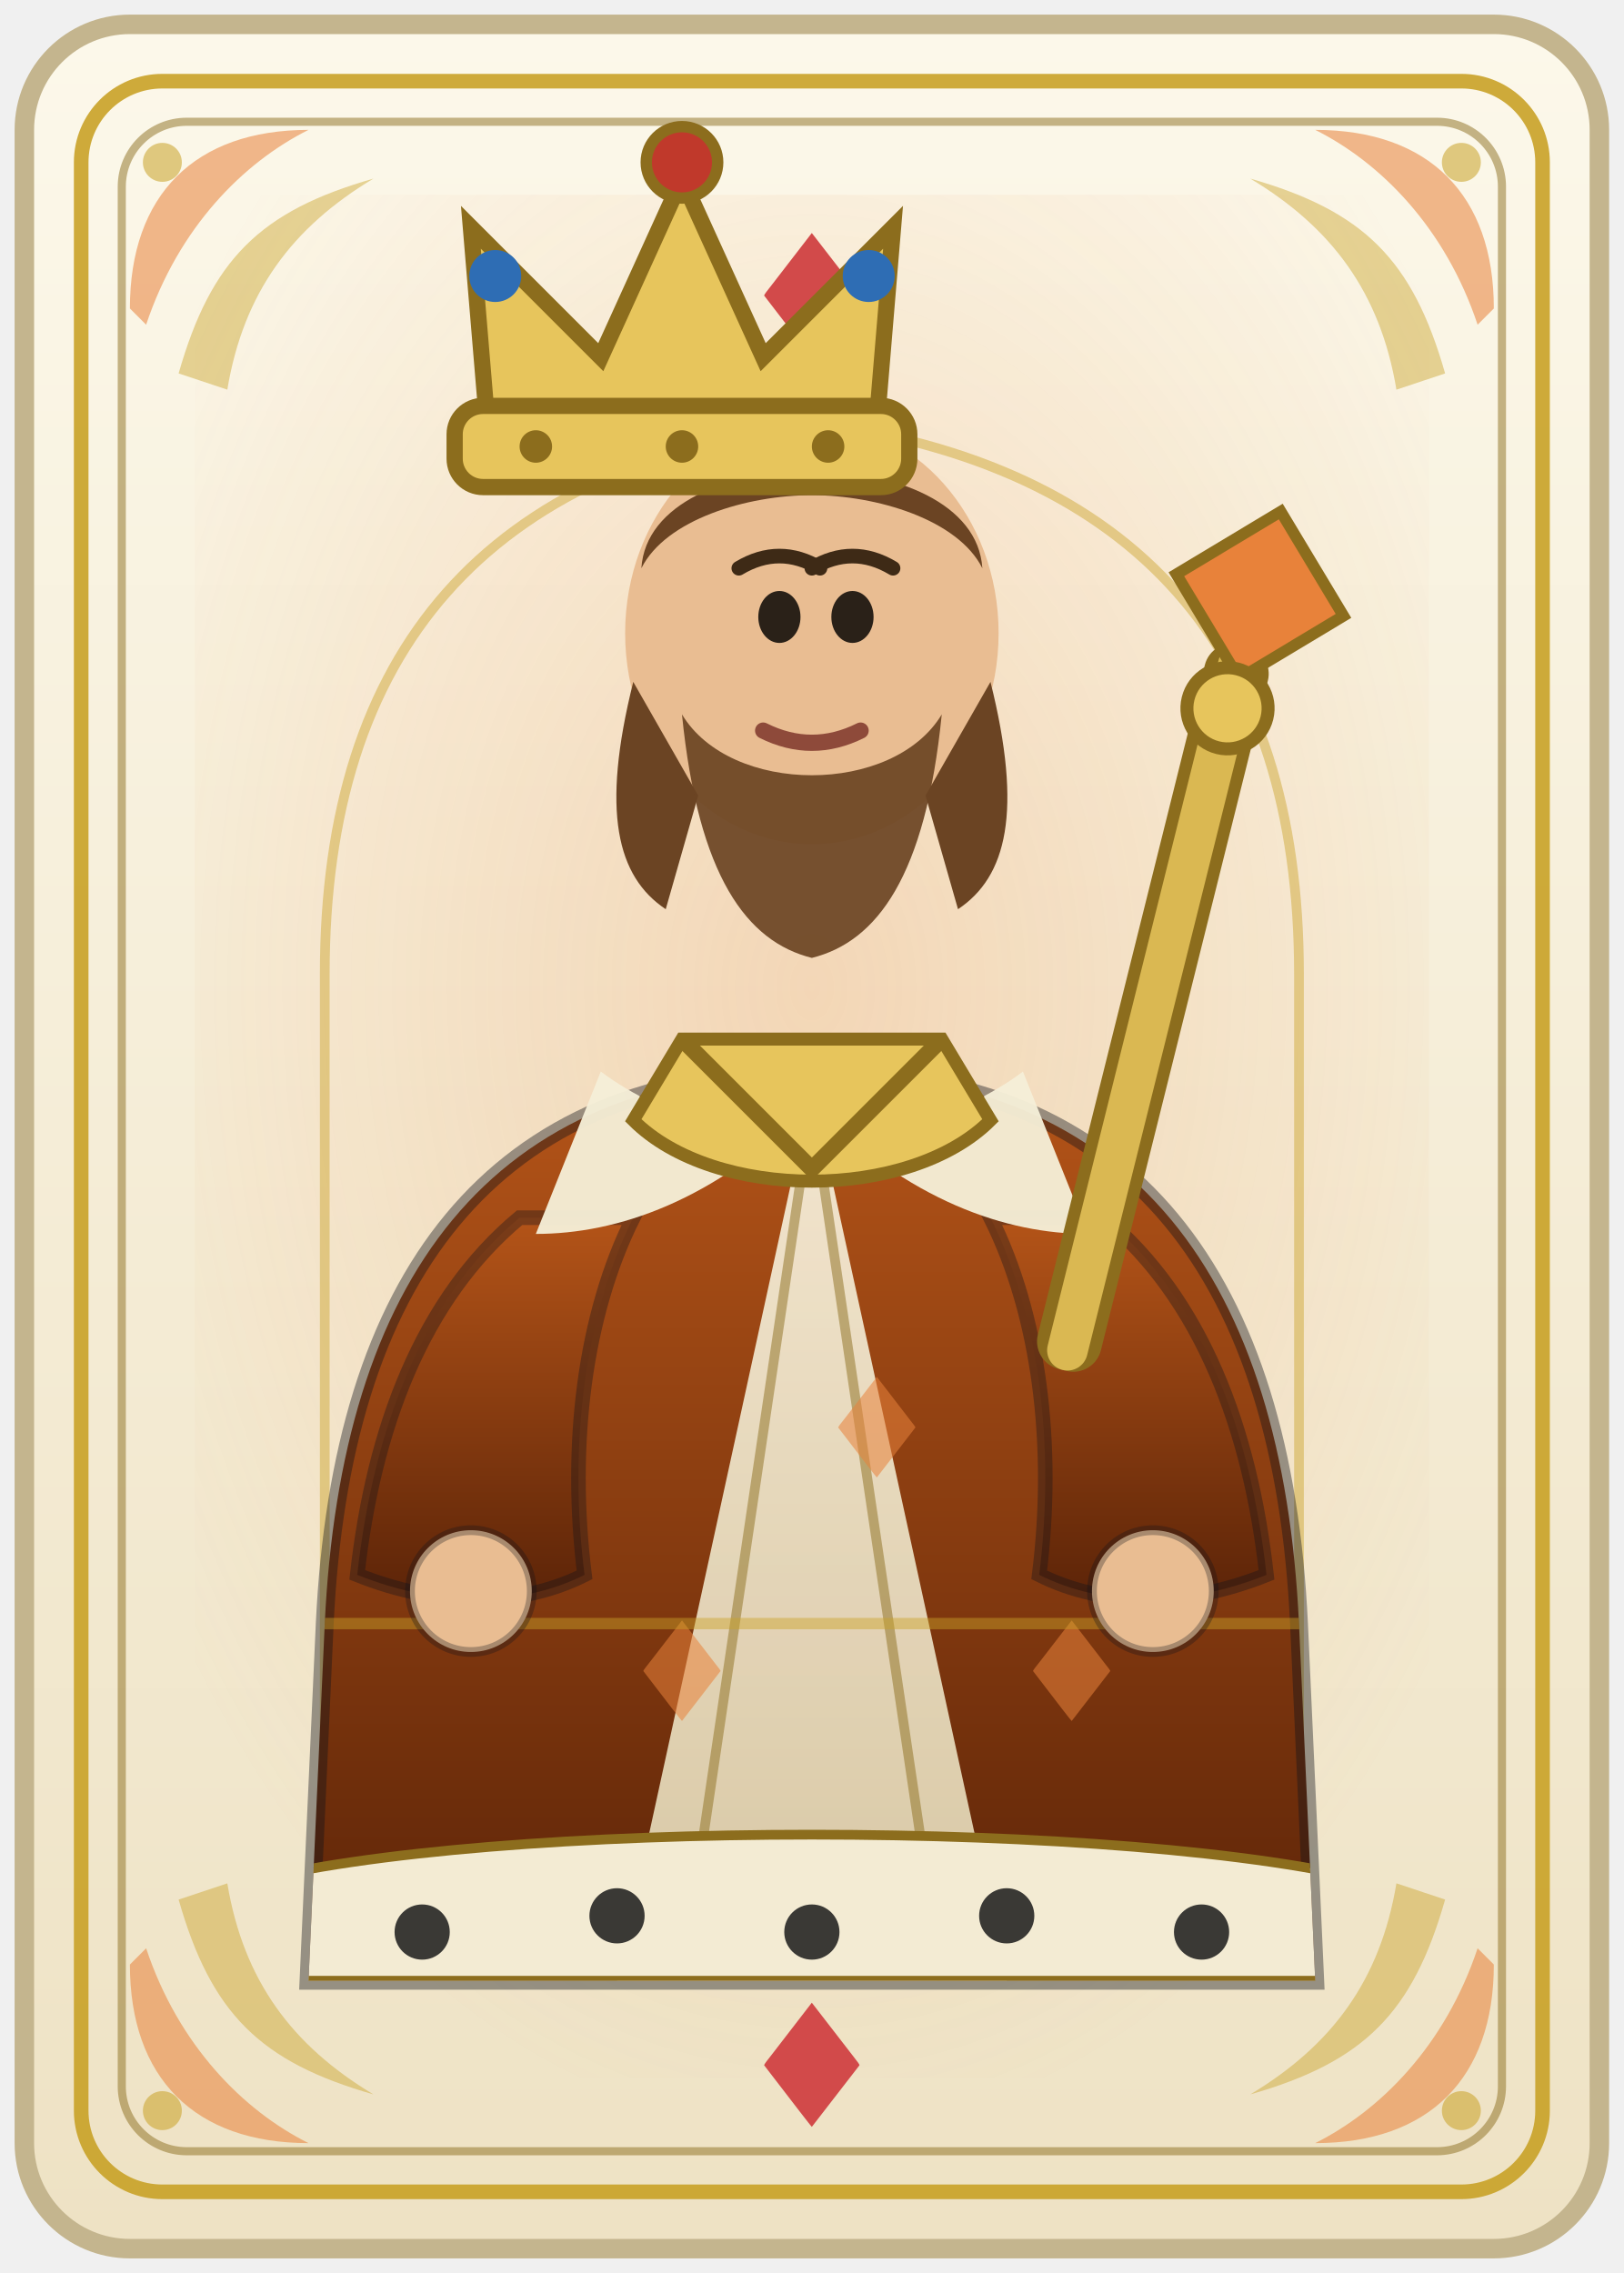
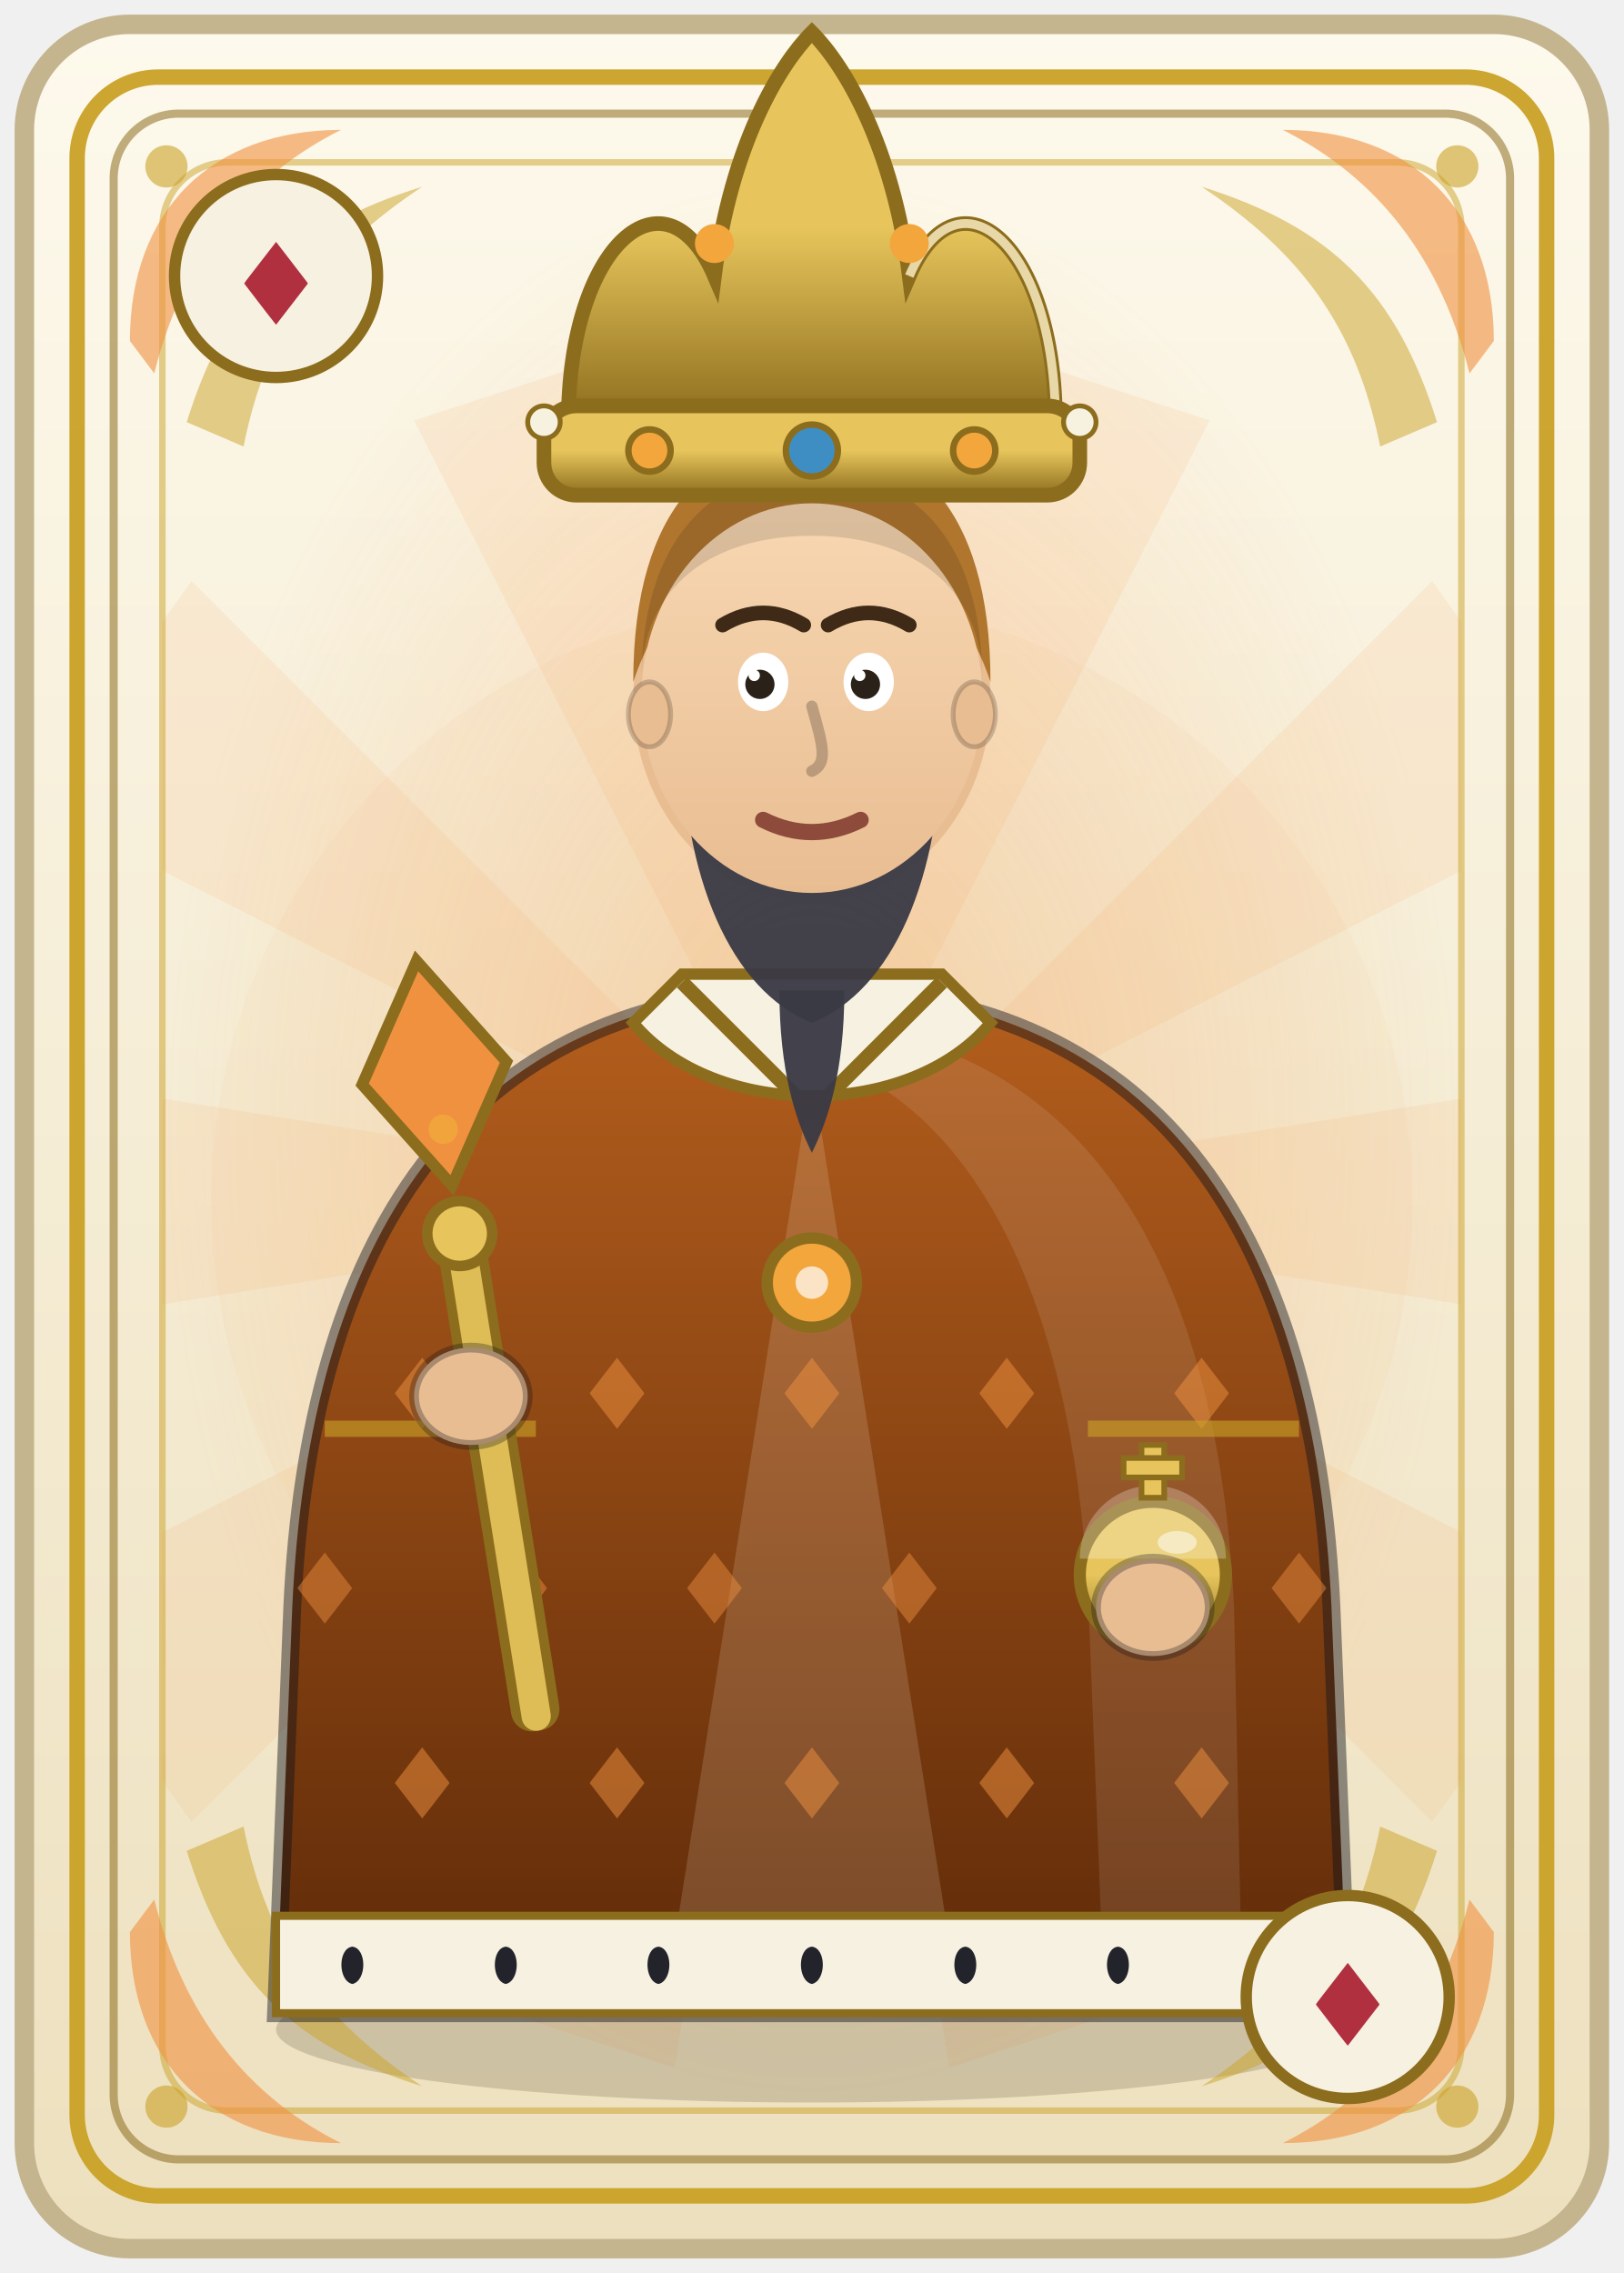
<svg xmlns="http://www.w3.org/2000/svg" viewBox="0 0 200 280">
  <defs>
    <linearGradient id="bg" x1="0" y1="0" x2="0" y2="1">
-       <stop offset="0" stop-color="#FCF8EA" />
-       <stop offset="1" stop-color="#EEE2C4" />
+       <stop offset="0" stop-color="#FDF9EC" />
+       <stop offset="1" stop-color="#EDE0BE" />
    </linearGradient>
    <linearGradient id="robe" x1="0" y1="0" x2="0" y2="1">
-       <stop offset="0" stop-color="#B45418" />
-       <stop offset="1" stop-color="#5C2408" />
+       <stop offset="0" stop-color="#B45E1D" />
+       <stop offset="1" stop-color="#5E2A08" />
    </linearGradient>
-     <linearGradient id="inner" x1="0" y1="0" x2="0" y2="1">
-       <stop offset="0" stop-color="#F8F2DE" />
-       <stop offset="1" stop-color="#E2D5B2" />
+     <linearGradient id="metalGrad" x1="0" y1="0" x2="0" y2="1">
+       <stop offset="0" stop-color="#E7C55C" />
+       <stop offset="0.5" stop-color="#E7C55C" />
+       <stop offset="1" stop-color="#8C6D1D" />
    </linearGradient>
-     <radialGradient id="halo" cx="0.5" cy="0.42" r="0.62">
-       <stop offset="0" stop-color="#E8823A" stop-opacity="0.22" />
-       <stop offset="1" stop-color="#E8823A" stop-opacity="0" />
+     <linearGradient id="skinGrad" x1="0" y1="0" x2="0" y2="1">
+       <stop offset="0" stop-color="#F7D7B2" />
+       <stop offset="1" stop-color="#E9BD92" />
+     </linearGradient>
+     <radialGradient id="halo" cx="0.5" cy="0.5" r="0.5">
+       <stop offset="0" stop-color="#F09140" stop-opacity="0.30" />
+       <stop offset="1" stop-color="#F09140" stop-opacity="0" />
    </radialGradient>
-     <clipPath id="robeClip">
-       <path d="M100 132 C60 132 42 158 40 200 L38 244 L162 244 L160 200 C158 158 140 132 100 132 Z" />
+     <clipPath id="artClip">
+       <rect x="20" y="20" width="160" height="240" rx="8" />
    </clipPath>
  </defs>
  <rect x="3" y="3" width="194" height="274" rx="13" fill="url(#bg)" stroke="#C4B58E" stroke-width="2.4" />
-   <rect x="10" y="10" width="180" height="260" rx="10" fill="none" stroke="#C9A227" stroke-width="1.8" opacity="0.9" />
-   <rect x="15" y="15" width="170" height="250" rx="8" fill="none" stroke="#8C6D1D" stroke-width="1" opacity="0.5" />
-   <g transform="translate(16 16)" opacity="0.55">
-     <path d="M0 22 C0 8 8 0 22 0 C14 4 6 12 2 24 Z" fill="#E8823A" />
-     <path d="M6 30 C10 16 16 10 30 6 C20 12 14 20 12 32 Z" fill="#C9A227" opacity="0.8" />
-     <circle cx="4" cy="4" r="2.4" fill="#C9A227" />
+   <rect x="9.5" y="9.5" width="181" height="261" rx="10" fill="none" stroke="#C9A227" stroke-width="1.9" opacity="0.95" />
+   <rect x="14" y="14" width="172" height="252" rx="8" fill="none" stroke="#8C6D1D" stroke-width="1" opacity="0.55" />
+   <rect x="20" y="20" width="160" height="240" rx="8" fill="none" stroke="#C9A227" stroke-width="0.8" opacity="0.5" />
+   <g clip-path="url(#artClip)">
+     <rect x="20" y="20" width="160" height="240" fill="url(#halo)" />
+     <g clip-path="url(#artClip)">
+       <path d="M100 148 L206.7 131.1 L206.7 164.9 Z" fill="#F09140" opacity="0.10" />
+       <path d="M100 148 L196.2 197.0 L176.4 224.4 Z" fill="#F09140" opacity="0.10" />
+       <path d="M100 148 L149.0 244.2 L116.9 254.7 Z" fill="#F09140" opacity="0.10" />
+       <path d="M100 148 L83.1 254.7 L51.0 244.2 Z" fill="#F09140" opacity="0.10" />
+       <path d="M100 148 L23.6 224.4 L3.8 197.0 Z" fill="#F09140" opacity="0.10" />
+       <path d="M100 148 L-6.7 164.9 L-6.7 131.1 Z" fill="#F09140" opacity="0.10" />
+       <path d="M100 148 L3.8 99.0 L23.6 71.6 Z" fill="#F09140" opacity="0.10" />
+       <path d="M100 148 L51.0 51.8 L83.1 41.3 Z" fill="#F09140" opacity="0.10" />
+       <path d="M100 148 L116.9 41.3 L149.0 51.8 Z" fill="#F09140" opacity="0.10" />
+       <path d="M100 148 L176.4 71.6 L196.2 99.0 Z" fill="#F09140" opacity="0.10" />
+       <circle cx="100" cy="148" r="74" fill="#F09140" opacity="0.05" />
+     </g>
+     <ellipse cx="100" cy="250" rx="66" ry="9" fill="#3A2E14" opacity="0.18" />
  </g>
-   <g transform="translate(184 16) scale(-1 1)" opacity="0.55">
-     <path d="M0 22 C0 8 8 0 22 0 C14 4 6 12 2 24 Z" fill="#E8823A" />
-     <path d="M6 30 C10 16 16 10 30 6 C20 12 14 20 12 32 Z" fill="#C9A227" opacity="0.8" />
-     <circle cx="4" cy="4" r="2.4" fill="#C9A227" />
+   <g transform="translate(16 16)" opacity="0.6">
+     <path d="M0 26 C0 10 10 0 26 0 C16 5 7 14 3 30 Z" fill="#F09140" />
+     <path d="M7 36 C12 20 20 12 36 7 C24 15 17 24 14 39 Z" fill="#C9A227" opacity="0.85" />
+     <circle cx="4.5" cy="4.5" r="2.6" fill="#C9A227" />
  </g>
-   <g transform="translate(16 264) scale(1 -1)" opacity="0.55">
-     <path d="M0 22 C0 8 8 0 22 0 C14 4 6 12 2 24 Z" fill="#E8823A" />
-     <path d="M6 30 C10 16 16 10 30 6 C20 12 14 20 12 32 Z" fill="#C9A227" opacity="0.8" />
-     <circle cx="4" cy="4" r="2.4" fill="#C9A227" />
+   <g transform="translate(184 16) scale(-1 1)" opacity="0.6">
+     <path d="M0 26 C0 10 10 0 26 0 C16 5 7 14 3 30 Z" fill="#F09140" />
+     <path d="M7 36 C12 20 20 12 36 7 C24 15 17 24 14 39 Z" fill="#C9A227" opacity="0.85" />
+     <circle cx="4.5" cy="4.5" r="2.6" fill="#C9A227" />
  </g>
-   <g transform="translate(184 264) scale(-1 -1)" opacity="0.55">
-     <path d="M0 22 C0 8 8 0 22 0 C14 4 6 12 2 24 Z" fill="#E8823A" />
-     <path d="M6 30 C10 16 16 10 30 6 C20 12 14 20 12 32 Z" fill="#C9A227" opacity="0.8" />
-     <circle cx="4" cy="4" r="2.4" fill="#C9A227" />
+   <g transform="translate(16 264) scale(1 -1)" opacity="0.6">
+     <path d="M0 26 C0 10 10 0 26 0 C16 5 7 14 3 30 Z" fill="#F09140" />
+     <path d="M7 36 C12 20 20 12 36 7 C24 15 17 24 14 39 Z" fill="#C9A227" opacity="0.85" />
+     <circle cx="4.5" cy="4.5" r="2.6" fill="#C9A227" />
  </g>
-   <rect x="24" y="24" width="152" height="232" rx="7" fill="url(#halo)" />
-   <path d="M40 244 L40 120 Q40 60 100 52 Q160 60 160 120 L160 244" fill="none" stroke="#C9A227" stroke-width="1.2" opacity="0.45" />
-   <text x="100" y="44" font-size="21" text-anchor="middle" fill="#D24A4A" font-family="Georgia, serif">♦</text>
-   <text x="100" y="262" font-size="21" text-anchor="middle" fill="#D24A4A" font-family="Georgia, serif">♦</text>
-   <g>
-     <path d="M100 132 C60 132 42 158 40 200 L38 244 L162 244 L160 200 C158 158 140 132 100 132 Z" fill="url(#robe)" stroke="#10131B" stroke-opacity="0.4" stroke-width="2.2" />
+   <g transform="translate(184 264) scale(-1 -1)" opacity="0.6">
+     <path d="M0 26 C0 10 10 0 26 0 C16 5 7 14 3 30 Z" fill="#F09140" />
+     <path d="M7 36 C12 20 20 12 36 7 C24 15 17 24 14 39 Z" fill="#C9A227" opacity="0.85" />
+     <circle cx="4.5" cy="4.5" r="2.6" fill="#C9A227" />
+   </g>
+   <g transform="translate(200 0) scale(-1 1)">
+     <clipPath id="robeClip">
+       <path d="M100 122 C56 122 38 154 36 198 L34 248 L166 248 L164 198 C162 154 144 122 100 122 Z" />
+     </clipPath>
+     <path d="M100 122 C56 122 38 154 36 198 L34 248 L166 248 L164 198 C162 154 144 122 100 122 Z" fill="url(#robe)" stroke="#10131B" stroke-opacity="0.45" stroke-width="2.2" />
+     <path d="M100 126 C66 128 50 156 48 198 L47 246 L64 246 L66 196 C68 160 80 136 100 130 Z" fill="#FFFFFF" opacity="0.10" />
+     <path d="M100 132 L82 246 L118 246 Z" fill="#F6EFD8" opacity="0.16" />
    <g clip-path="url(#robeClip)">
-       <path d="M100 134 L76 244 L124 244 Z" fill="url(#inner)" opacity="0.92" />
-       <path d="M100 136 L84 244 M100 136 L116 244" stroke="#8C6D1D" stroke-width="1.2" opacity="0.5" fill="none" />
-       <text x="60" y="182" font-size="17" text-anchor="middle" fill="#E8823A" opacity="0.55" font-family="Georgia, serif">♦</text>
-       <text x="108" y="182" font-size="17" text-anchor="middle" fill="#E8823A" opacity="0.55" font-family="Georgia, serif">♦</text>
-       <text x="84" y="212" font-size="17" text-anchor="middle" fill="#E8823A" opacity="0.55" font-family="Georgia, serif">♦</text>
-       <text x="132" y="212" font-size="17" text-anchor="middle" fill="#E8823A" opacity="0.55" font-family="Georgia, serif">♦</text>
-       <text x="60" y="240" font-size="17" text-anchor="middle" fill="#E8823A" opacity="0.55" font-family="Georgia, serif">♦</text>
-       <text x="108" y="240" font-size="17" text-anchor="middle" fill="#E8823A" opacity="0.55" font-family="Georgia, serif">♦</text>
-       <path d="M30 232 C60 224 140 224 170 232 L170 244 L30 244 Z" fill="#F3EBD3" stroke="#8C6D1D" stroke-width="1.2" />
-       <g opacity="0.85">
-         <circle cx="52" cy="238" r="3.4" fill="#1A1A1A" />
-         <circle cx="76" cy="236" r="3.4" fill="#1A1A1A" />
-         <circle cx="100" cy="238" r="3.4" fill="#1A1A1A" />
-         <circle cx="124" cy="236" r="3.4" fill="#1A1A1A" />
-         <circle cx="148" cy="238" r="3.4" fill="#1A1A1A" />
+       <text x="52.0" y="176.0" font-size="12" text-anchor="middle" fill="#F09140" opacity="0.5" font-family="Georgia, serif">♦</text>
+       <text x="76.0" y="176.0" font-size="12" text-anchor="middle" fill="#F09140" opacity="0.5" font-family="Georgia, serif">♦</text>
+       <text x="100.0" y="176.0" font-size="12" text-anchor="middle" fill="#F09140" opacity="0.5" font-family="Georgia, serif">♦</text>
+       <text x="124.0" y="176.0" font-size="12" text-anchor="middle" fill="#F09140" opacity="0.5" font-family="Georgia, serif">♦</text>
+       <text x="148.0" y="176.0" font-size="12" text-anchor="middle" fill="#F09140" opacity="0.5" font-family="Georgia, serif">♦</text>
+       <text x="40.0" y="200.0" font-size="12" text-anchor="middle" fill="#F09140" opacity="0.45" font-family="Georgia, serif">♦</text>
+       <text x="64.0" y="200.0" font-size="12" text-anchor="middle" fill="#F09140" opacity="0.45" font-family="Georgia, serif">♦</text>
+       <text x="88.0" y="200.0" font-size="12" text-anchor="middle" fill="#F09140" opacity="0.45" font-family="Georgia, serif">♦</text>
+       <text x="112.0" y="200.0" font-size="12" text-anchor="middle" fill="#F09140" opacity="0.45" font-family="Georgia, serif">♦</text>
+       <text x="136.0" y="200.0" font-size="12" text-anchor="middle" fill="#F09140" opacity="0.45" font-family="Georgia, serif">♦</text>
+       <text x="160.0" y="200.0" font-size="12" text-anchor="middle" fill="#F09140" opacity="0.45" font-family="Georgia, serif">♦</text>
+       <text x="52.0" y="224.0" font-size="12" text-anchor="middle" fill="#F09140" opacity="0.5" font-family="Georgia, serif">♦</text>
+       <text x="76.0" y="224.0" font-size="12" text-anchor="middle" fill="#F09140" opacity="0.5" font-family="Georgia, serif">♦</text>
+       <text x="100.0" y="224.0" font-size="12" text-anchor="middle" fill="#F09140" opacity="0.5" font-family="Georgia, serif">♦</text>
+       <text x="124.0" y="224.0" font-size="12" text-anchor="middle" fill="#F09140" opacity="0.5" font-family="Georgia, serif">♦</text>
+       <text x="148.0" y="224.0" font-size="12" text-anchor="middle" fill="#F09140" opacity="0.5" font-family="Georgia, serif">♦</text>
+     </g>
+     <rect x="34" y="236" width="132" height="12" fill="#F6F1E1" stroke="#8C6D1D" stroke-width="1" />
+     <path d="M43.4 239.8 C45.2 240.0 45.2 244.0 43.4 244.4 C41.6 244.0 41.6 240.0 43.4 239.8 Z" fill="#23242B" />
+     <path d="M62.3 239.8 C64.1 240.0 64.1 244.0 62.3 244.4 C60.5 244.0 60.5 240.0 62.3 239.8 Z" fill="#23242B" />
+     <path d="M81.1 239.8 C82.9 240.0 82.9 244.0 81.1 244.4 C79.3 244.0 79.3 240.0 81.1 239.8 Z" fill="#23242B" />
+     <path d="M100.0 239.8 C101.8 240.0 101.8 244.0 100.0 244.4 C98.2 244.0 98.2 240.0 100.0 239.8 Z" fill="#23242B" />
+     <path d="M118.9 239.8 C120.7 240.0 120.7 244.0 118.9 244.4 C117.1 244.0 117.1 240.0 118.9 239.8 Z" fill="#23242B" />
+     <path d="M137.7 239.8 C139.5 240.0 139.5 244.0 137.7 244.4 C135.9 244.0 135.9 240.0 137.7 239.8 Z" fill="#23242B" />
+     <path d="M156.6 239.8 C158.4 240.0 158.4 244.0 156.6 244.4 C154.8 244.0 154.8 240.0 156.6 239.8 Z" fill="#23242B" />
+     <path d="M78 126 C88 138 112 138 122 126 L116 120 L84 120 Z" fill="#F6F1E1" stroke="#8C6D1D" stroke-width="1.4" />
+     <path d="M84 121 L100 137 L116 121" fill="none" stroke="#8C6D1D" stroke-width="1.8" />
+     <path d="M40 176 L66 176 M134 176 L160 176" stroke="#C9A227" stroke-width="2" opacity="0.6" />
+     <circle cx="100" cy="158" r="5.5" fill="#F2A63C" stroke="#8C6D1D" stroke-width="1.4" />
+     <circle cx="100" cy="158" r="2" fill="#FFFFFF" opacity="0.7" />
+     <g transform="translate(58 194)">
+       <circle cx="0" cy="0" r="9" fill="url(#metalGrad)" stroke="#8C6D1D" stroke-width="1.5" />
+       <path d="M-9 -2 A9 9 0 0 1 9 -2" fill="#FFFFFF" opacity="0.25" />
+       <rect x="-1.4" y="-16" width="2.8" height="6.5" fill="#E7C55C" stroke="#8C6D1D" stroke-width="0.7" />
+       <rect x="-3.6" y="-14.4" width="7.2" height="2.4" fill="#E7C55C" stroke="#8C6D1D" stroke-width="0.7" />
+       <ellipse cx="-3" cy="-4" rx="2.4" ry="1.4" fill="#FFFFFF" opacity="0.5" />
+     </g>
+     <ellipse cx="58" cy="198" rx="7" ry="6" fill="#E9BD92" stroke="#10131B" stroke-opacity="0.3" stroke-width="1.2" />
+     <g transform="translate(144 148) rotate(9)">
+       <rect x="-3" y="0" width="6" height="66" rx="2.6" fill="#8C6D1D" />
+       <rect x="-1.8" y="0" width="3.6" height="66" rx="1.8" fill="#E7C55C" opacity="0.9" />
+       <path d="M0 -30 L9 -16 L0 -2 L-9 -16 Z" fill="#F09140" stroke="#8C6D1D" stroke-width="1.4" />
+       <circle cx="0" cy="4" r="4" fill="#E7C55C" stroke="#8C6D1D" stroke-width="1.3" />
+       <circle cx="0" cy="-9" r="1.8" fill="#F2A63C" opacity="0.9" />
+     </g>
+     <ellipse cx="142" cy="172" rx="7" ry="6" fill="#E9BD92" stroke="#10131B" stroke-opacity="0.3" stroke-width="1.2" />
+     <ellipse cx="100" cy="86" rx="22" ry="25" fill="#E9BD92" />
+     <path d="M78 84 C78 62 88 54 100 54 C112 54 122 62 122 84 C118 72 110 68 100 68 C90 68 82 72 78 84 Z" fill="#B0762E" />
+     <path d="M84 90 C84 108 90 122 100 126 C110 122 116 108 116 90              C110 100 90 100 84 90 Z" fill="#3A3A44" opacity="0.95" />
+     <path d="M96 122 C96 132 98 138 100 142 C102 138 104 132 104 122 Z" fill="#3A3A44" opacity="0.95" />
+     <ellipse cx="100" cy="86" rx="21" ry="24" fill="url(#skinGrad)" />
+     <path d="M79 84 C79 66 88 58 100 58 C112 58 121 66 121 84 C121 72 112 66 100 66 C88 66 79 72 79 84 Z" fill="#000000" opacity="0.12" />
+     <ellipse cx="80" cy="88" rx="2.6" ry="4" fill="#E9BD92" stroke="#00000030" stroke-width="0.6" />
+     <ellipse cx="120" cy="88" rx="2.6" ry="4" fill="#E9BD92" stroke="#00000030" stroke-width="0.6" />
+     <ellipse cx="93" cy="84" rx="3.1" ry="3.6" fill="#FFFFFF" />
+     <circle cx="93.4" cy="84.3" r="1.8" fill="#2A2118" />
+     <circle cx="94.1" cy="83.2" r="0.7" fill="#FFFFFF" />
+     <ellipse cx="106" cy="84" rx="3.1" ry="3.6" fill="#FFFFFF" />
+     <circle cx="106.4" cy="84.3" r="1.8" fill="#2A2118" />
+     <circle cx="107.1" cy="83.2" r="0.7" fill="#FFFFFF" />
+     <path d="M88 77 Q93 74 98 77" stroke="#3E2A16" stroke-width="1.8" fill="none" stroke-linecap="round" />
+     <path d="M101 77 Q106 74 111 77" stroke="#3E2A16" stroke-width="1.8" fill="none" stroke-linecap="round" />
+     <path d="M100 87 C98.6 92 98 94 100 95" stroke="#00000038" stroke-width="1.4" fill="none" stroke-linecap="round" />
+     <path d="M94 101 Q100 104 106 101" stroke="#8E4A3A" stroke-width="2" fill="none" stroke-linecap="round" />
+     <g transform="translate(100 0)">
+       <path d="M-30 52 C-30 30 -18 20 -12 34 C-10 18 -4 8 0 4 C4 8 10 18 12 34                C18 20 30 30 30 52 Z" fill="url(#metalGrad)" stroke="#8C6D1D" stroke-width="1.8" />
+       <path d="M-30 52 C-30 30 -18 20 -12 34" fill="none" stroke="#FFF3C9" stroke-width="1.1" opacity="0.8" />
+       <rect x="-33" y="50" width="66" height="11" rx="4" fill="url(#metalGrad)" stroke="#8C6D1D" stroke-width="1.8" />
+       <circle cx="-20" cy="55.5" r="2.6" fill="#F2A63C" stroke="#8C6D1D" stroke-width="0.8" />
+       <circle cx="0" cy="55.5" r="3.2" fill="#3E8EC4" stroke="#8C6D1D" stroke-width="0.8" />
+       <circle cx="20" cy="55.5" r="2.6" fill="#F2A63C" stroke="#8C6D1D" stroke-width="0.8" />
+       <circle cx="-12" cy="30" r="2.4" fill="#F2A63C" />
+       <circle cx="12" cy="30" r="2.4" fill="#F2A63C" />
+       <g transform="translate(0 -1)">
+         <rect x="-1.6" y="-8" width="3.2" height="7" fill="#E7C55C" stroke="#8C6D1D" stroke-width="0.7" />
+         <rect x="-3.4" y="-6" width="6.8" height="2.4" fill="#E7C55C" stroke="#8C6D1D" stroke-width="0.7" />
      </g>
-       <path d="M36 200 L164 200" stroke="#C9A227" stroke-width="1.4" opacity="0.45" />
-     </g>
-     <path d="M64 150 C52 160 46 176 44 194 C54 198 64 198 72 194 C70 178 72 162 78 150 Z" fill="url(#robe)" stroke="#10131B" stroke-opacity="0.35" stroke-width="1.8" />
-     <path d="M136 150 C148 160 154 176 156 194 C146 198 136 198 128 194 C130 178 128 162 122 150 Z" fill="url(#robe)" stroke="#10131B" stroke-opacity="0.35" stroke-width="1.8" />
-     <circle cx="58" cy="196" r="7.5" fill="#E9BD92" stroke="#10131B" stroke-opacity="0.3" stroke-width="1.2" />
-     <circle cx="142" cy="196" r="7.5" fill="#E9BD92" stroke="#10131B" stroke-opacity="0.3" stroke-width="1.2" />
-     <path d="M100 136 C88 148 76 152 66 152 L74 132 C82 138 92 140 100 140 C108 140 118 138 126 132 L134 152 C124 152 112 148 100 136 Z" fill="#F6EFD8" opacity="0.95" />
-     <path d="M78 138 C88 148 112 148 122 138 L116 128 L84 128 Z" fill="#E7C55C" stroke="#8C6D1D" stroke-width="1.6" />
-     <path d="M84 128 L100 144 L116 128" fill="none" stroke="#8C6D1D" stroke-width="2" />
-     <ellipse cx="100" cy="78" rx="23" ry="26" fill="#E9BD92" />
-     <path d="M79 70 C80 54 120 54 121 70 C118 64 108 61 100 61 C92 61 82 64 79 70 Z" fill="#6B4423" />
-     <path d="M78 84 C74 100 76 108 82 112 L86 98 Z" fill="#6B4423" />
-     <path d="M122 84 C126 100 124 108 118 112 L114 98 Z" fill="#6B4423" />
-     <path d="M84 88 C86 108 92 116 100 118 C108 116 114 108 116 88 C110 98 90 98 84 88 Z" fill="#6B4423" opacity="0.92" />
-     <path d="M60 52 L58 28 L74 44 L84 22 L94 44 L110 28 L108 52 Z" fill="#E7C55C" stroke="#8C6D1D" stroke-width="2" />
-     <circle cx="84" cy="20" r="4.4" fill="#C0392B" stroke="#8C6D1D" stroke-width="1.4" />
-     <circle cx="61" cy="34" r="3.2" fill="#2E6DB4" />
-     <circle cx="107" cy="34" r="3.2" fill="#2E6DB4" />
-     <rect x="56" y="50" width="56" height="10" rx="3.5" fill="#E7C55C" stroke="#8C6D1D" stroke-width="2" />
-     <circle cx="66" cy="55" r="2" fill="#8C6D1D" />
-     <circle cx="84" cy="55" r="2" fill="#8C6D1D" />
-     <circle cx="102" cy="55" r="2" fill="#8C6D1D" />
-     <ellipse cx="96" cy="76" rx="2.6" ry="3.2" fill="#2A2118" />
-     <ellipse cx="105" cy="76" rx="2.6" ry="3.2" fill="#2A2118" />
-     <path d="M91 70 Q96 67 101 70" stroke="#3E2A16" stroke-width="1.8" fill="none" stroke-linecap="round" />
-     <path d="M100 70 Q105 67 110 70" stroke="#3E2A16" stroke-width="1.8" fill="none" stroke-linecap="round" />
-     <path d="M94 90 Q100 93 106 90" stroke="#8E4A3A" stroke-width="2" fill="none" stroke-linecap="round" />
-     <g transform="rotate(14 142 120)">
-       <rect x="139" y="78" width="8" height="92" rx="3.5" fill="#8C6D1D" />
-       <rect x="140.5" y="78" width="5" height="92" rx="2.5" fill="#E7C55C" opacity="0.85" />
-       <rect x="136" y="64" width="15" height="15" transform="rotate(45 143.5 71.5)" fill="#E8823A" stroke="#8C6D1D" stroke-width="1.4" />
-       <circle cx="143" cy="86" r="5" fill="#E7C55C" stroke="#8C6D1D" stroke-width="1.6" />
+       <circle cx="-33" cy="52" r="2" fill="#F7F2DF" stroke="#8C6D1D" stroke-width="0.6" />
+       <circle cx="33" cy="52" r="2" fill="#F7F2DF" stroke="#8C6D1D" stroke-width="0.6" />
    </g>
  </g>
+   <g>
+     <circle cx="34" cy="34" r="12.5" fill="#F6F1E1" stroke="#8C6D1D" stroke-width="1.4" />
+     <text x="34" y="40" font-size="14" text-anchor="middle" fill="#B03040" font-family="Georgia, serif" font-weight="bold">♦</text>
+     <circle cx="166" cy="246" r="12.5" fill="#F6F1E1" stroke="#8C6D1D" stroke-width="1.4" />
+     <text x="166" y="252" font-size="14" text-anchor="middle" fill="#B03040" font-family="Georgia, serif" font-weight="bold">♦</text>
+   </g>
</svg>
